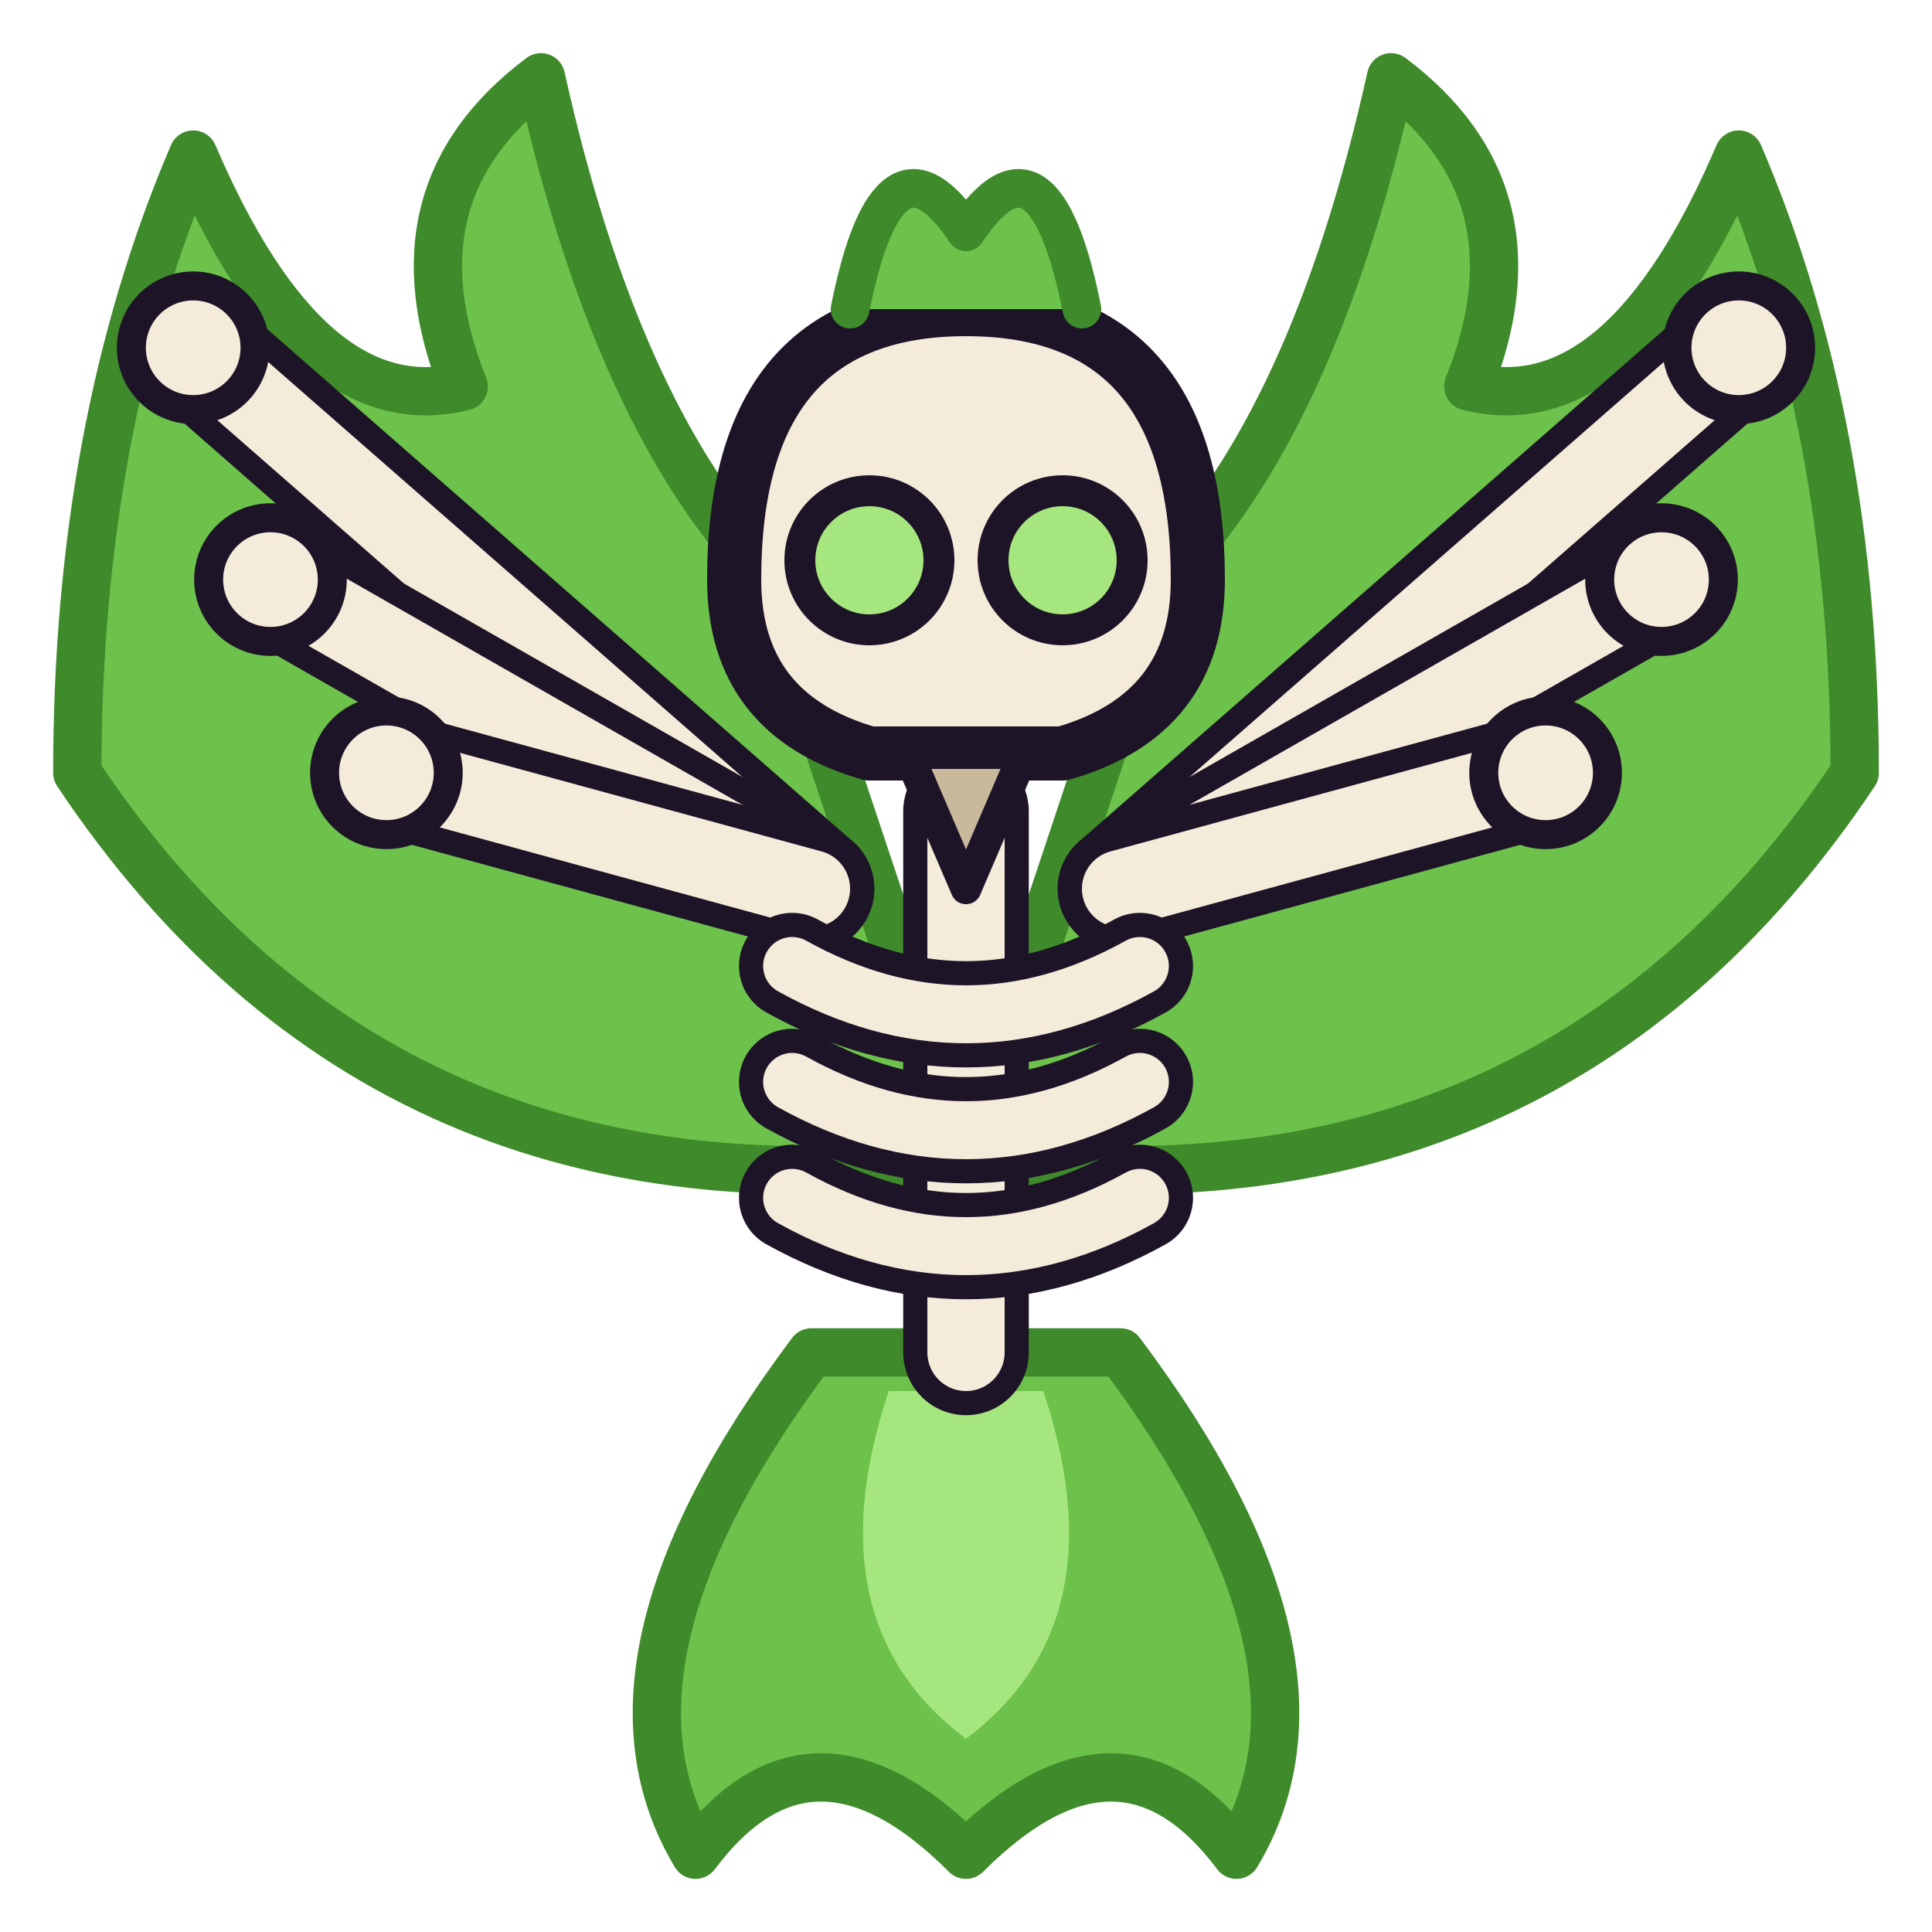
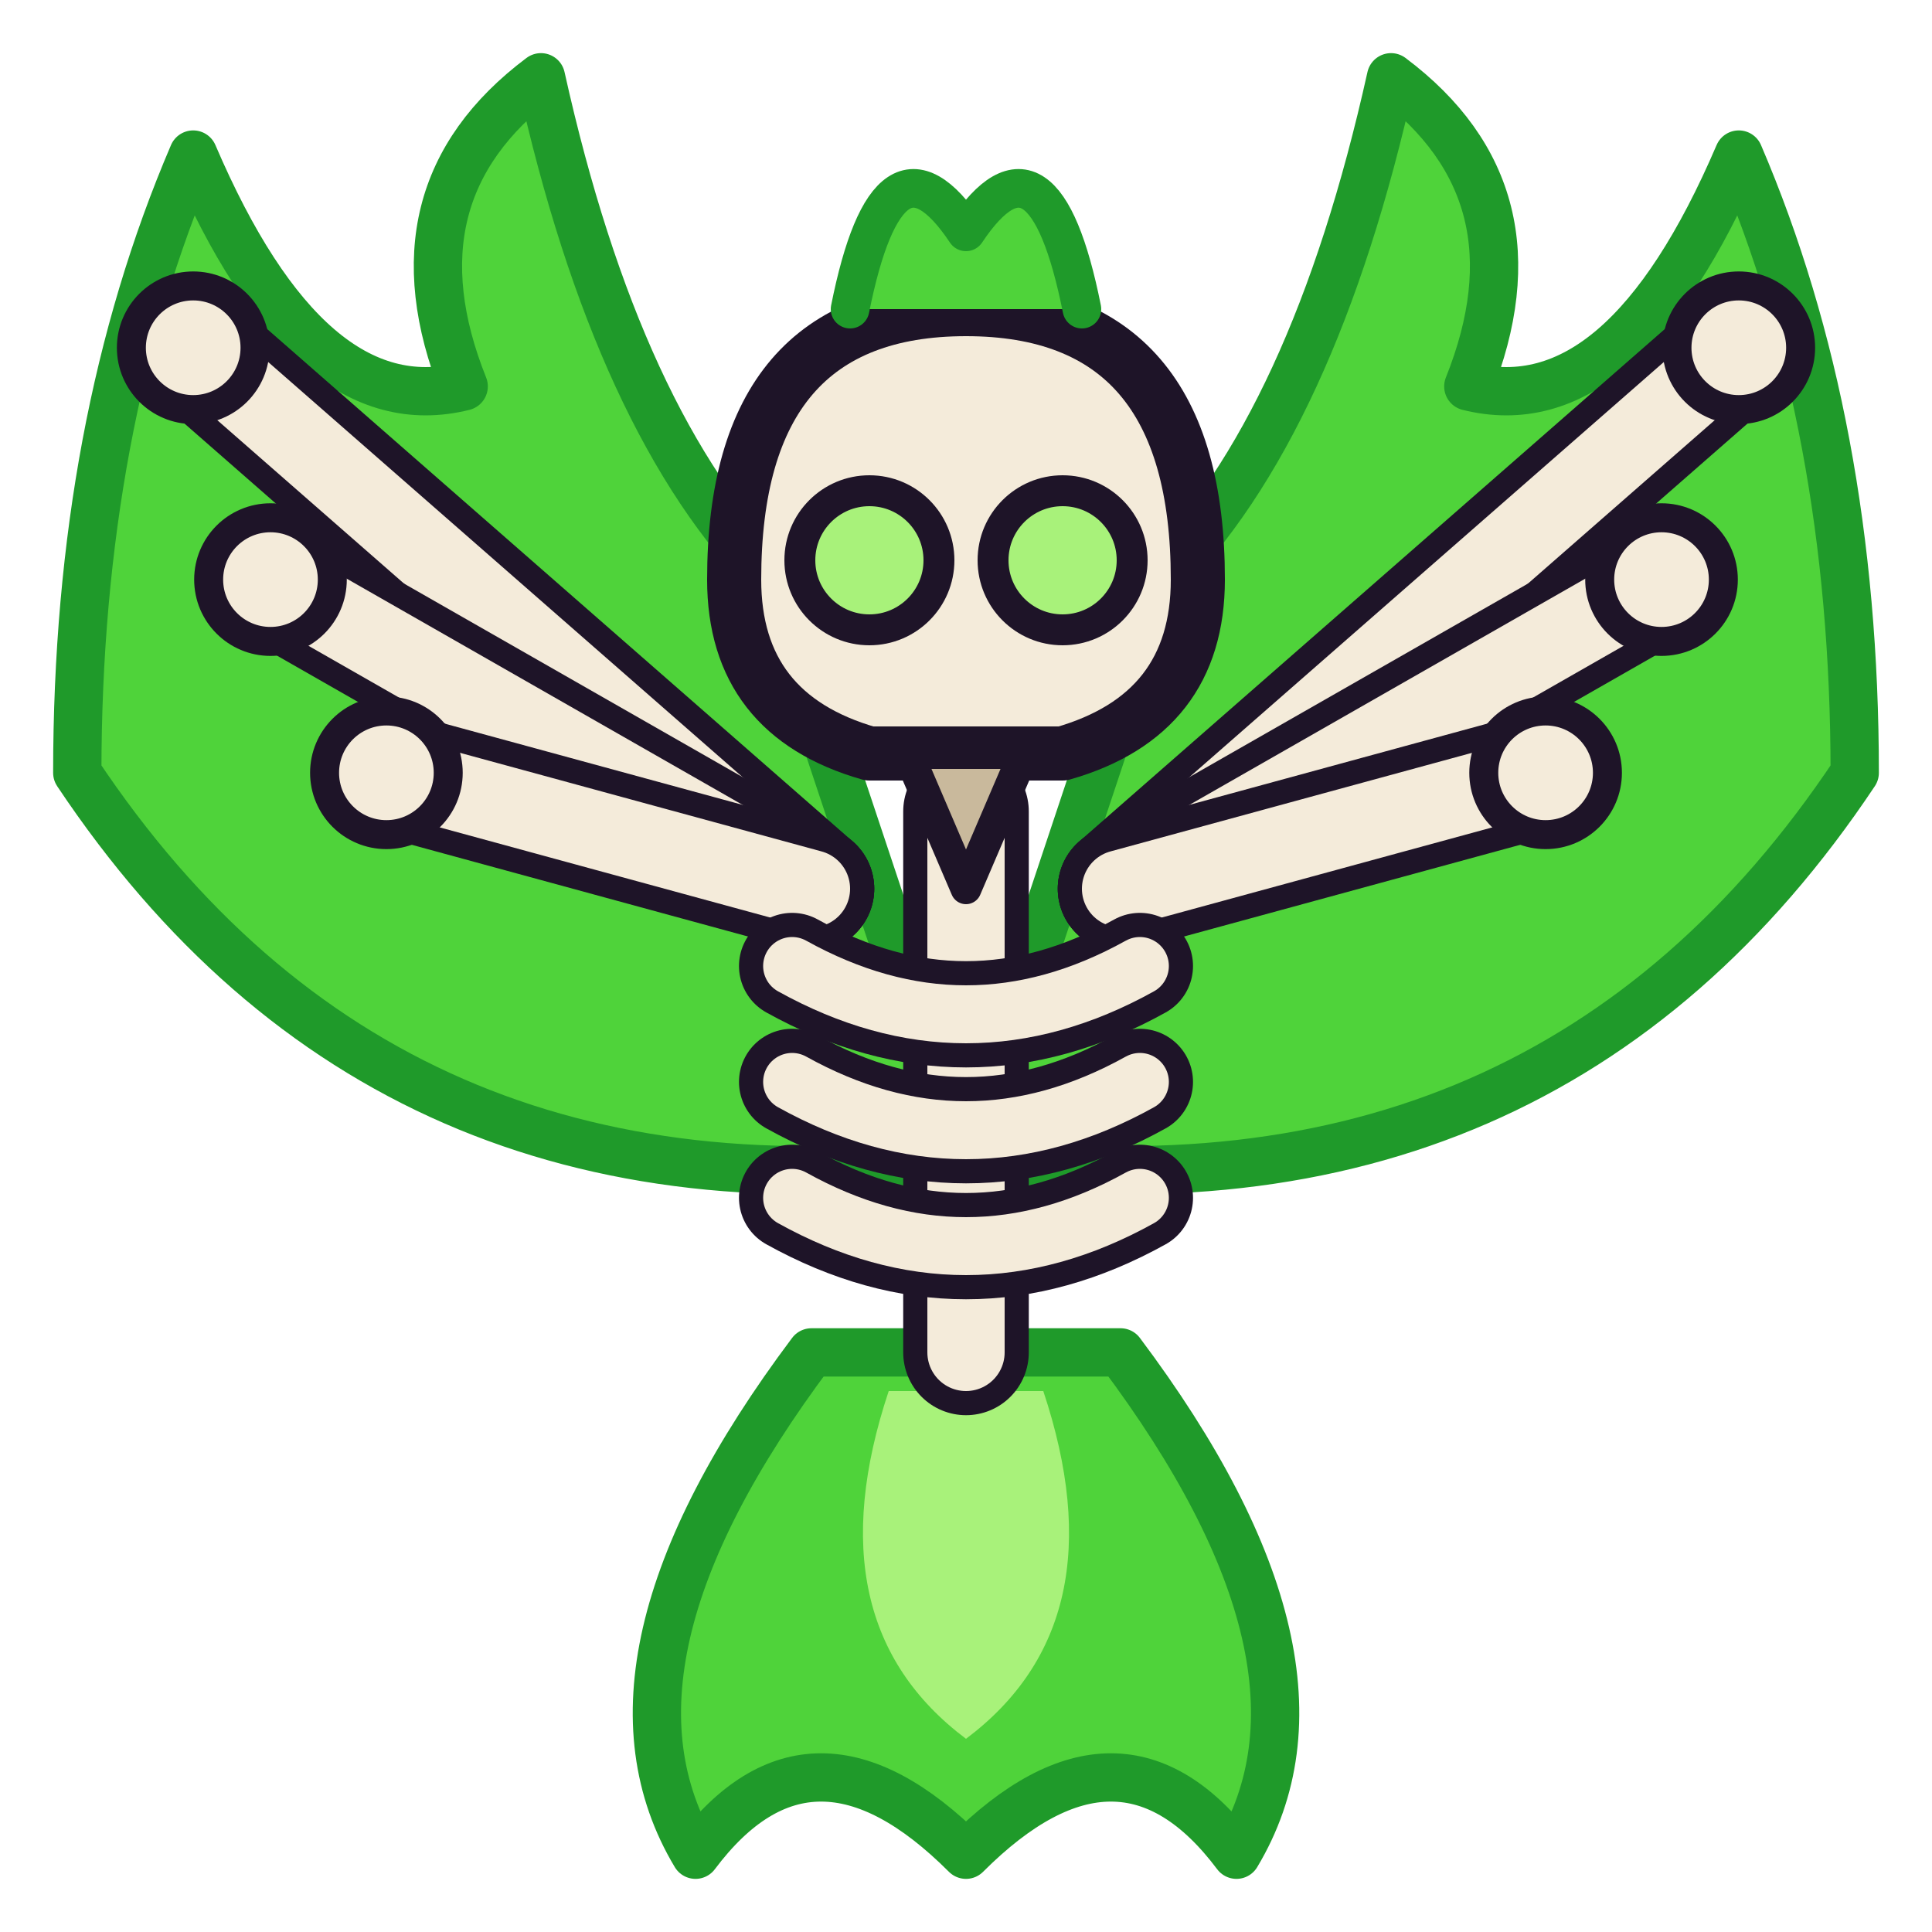
<svg xmlns="http://www.w3.org/2000/svg" viewBox="0 0 100 100">
  <g stroke="#1E1428" stroke-linejoin="round" stroke-linecap="round">
-     <path d="M50 60 Q20 64 4 40 Q4 22 10 8 Q16 22 24 20 Q20 10 28 4 Q32 22 40 30 Z" fill="#6CC24A" stroke="#3F8A2A" stroke-width="2.5" />
-     <path d="M50 60 Q80 64 96 40 Q96 22 90 8 Q84 22 76 20 Q80 10 72 4 Q68 22 60 30 Z" fill="#6CC24A" stroke="#3F8A2A" stroke-width="2.5" />
-     <path d="M42 70 Q30 86 36 96 Q42 88 50 96 Q58 88 64 96 Q70 86 58 70 Z" fill="#6CC24A" stroke="#3F8A2A" stroke-width="2.5" />
-     <path d="M46 72 Q42 84 50 90 Q58 84 54 72 Z" fill="#A6E67F" stroke="none" />
+     <path d="M50 60 Q20 64 4 40 Q4 22 10 8 Q16 22 24 20 Q20 10 28 4 Q32 22 40 30 Z" fill="#4FD33A" stroke="#1F9A2A" stroke-width="2.5" />
+     <path d="M50 60 Q80 64 96 40 Q96 22 90 8 Q84 22 76 20 Q80 10 72 4 Q68 22 60 30 Z" fill="#4FD33A" stroke="#1F9A2A" stroke-width="2.5" />
+     <path d="M42 70 Q30 86 36 96 Q42 88 50 96 Q58 88 64 96 Q70 86 58 70 Z" fill="#4FD33A" stroke="#1F9A2A" stroke-width="2.5" />
+     <path d="M46 72 Q42 84 50 90 Q58 84 54 72 Z" fill="#A8F27A" stroke="none" />
    <path d="M42 46 L10 18" stroke="#1E1428" stroke-width="6.5" />
    <path d="M42 46 L10 18" stroke="#F4EBDA" stroke-width="4" />
    <circle cx="10" cy="18" r="3.2" fill="#F4EBDA" stroke-width="1.5" />
    <path d="M42 46 L14 30" stroke="#1E1428" stroke-width="6.5" />
    <path d="M42 46 L14 30" stroke="#F4EBDA" stroke-width="4" />
    <circle cx="14" cy="30" r="3.2" fill="#F4EBDA" stroke-width="1.5" />
    <path d="M42 46 L20 40" stroke="#1E1428" stroke-width="6.5" />
    <path d="M42 46 L20 40" stroke="#F4EBDA" stroke-width="4" />
    <circle cx="20" cy="40" r="3.2" fill="#F4EBDA" stroke-width="1.5" />
    <path d="M58 46 L90 18" stroke="#1E1428" stroke-width="6.5" />
    <path d="M58 46 L90 18" stroke="#F4EBDA" stroke-width="4" />
    <circle cx="90" cy="18" r="3.2" fill="#F4EBDA" stroke-width="1.5" />
    <path d="M58 46 L86 30" stroke="#1E1428" stroke-width="6.5" />
    <path d="M58 46 L86 30" stroke="#F4EBDA" stroke-width="4" />
    <circle cx="86" cy="30" r="3.2" fill="#F4EBDA" stroke-width="1.5" />
    <path d="M58 46 L80 40" stroke="#1E1428" stroke-width="6.5" />
    <path d="M58 46 L80 40" stroke="#F4EBDA" stroke-width="4" />
    <circle cx="80" cy="40" r="3.2" fill="#F4EBDA" stroke-width="1.5" />
    <path d="M50 42 L50 70" stroke="#1E1428" stroke-width="6.5" />
    <path d="M50 42 L50 70" stroke="#F4EBDA" stroke-width="4" />
    <path d="M41 50 Q50 55 59 50" fill="none" stroke="#1E1428" stroke-width="5.5" />
    <path d="M41 50 Q50 55 59 50" fill="none" stroke="#F4EBDA" stroke-width="3" />
    <path d="M41 56 Q50 61 59 56" fill="none" stroke="#1E1428" stroke-width="5.5" />
    <path d="M41 56 Q50 61 59 56" fill="none" stroke="#F4EBDA" stroke-width="3" />
    <path d="M41 62 Q50 67 59 62" fill="none" stroke="#1E1428" stroke-width="5.5" />
    <path d="M41 62 Q50 67 59 62" fill="none" stroke="#F4EBDA" stroke-width="3" />
    <path d="M38 30 Q38 16 50 16 Q62 16 62 30 Q62 37 55 39 L45 39 Q38 37 38 30 Z" fill="#F4EBDA" stroke-width="2.8" />
-     <circle cx="45" cy="29" r="3.6" fill="#A6E67F" stroke-width="1.6" />
-     <circle cx="55" cy="29" r="3.6" fill="#A6E67F" stroke-width="1.6" />
+     <circle cx="45" cy="29" r="3.6" fill="#A8F27A" stroke-width="1.6" />
+     <circle cx="55" cy="29" r="3.6" fill="#A8F27A" stroke-width="1.6" />
    <path d="M47 39 L50 46 L53 39 Z" fill="#C9B99C" stroke-width="1.6" />
-     <path d="M44 16 Q46 6 50 12 Q54 6 56 16" fill="#6CC24A" stroke="#3F8A2A" stroke-width="2" />
+     <path d="M44 16 Q46 6 50 12 Q54 6 56 16" fill="#4FD33A" stroke="#1F9A2A" stroke-width="2" />
  </g>
</svg>
